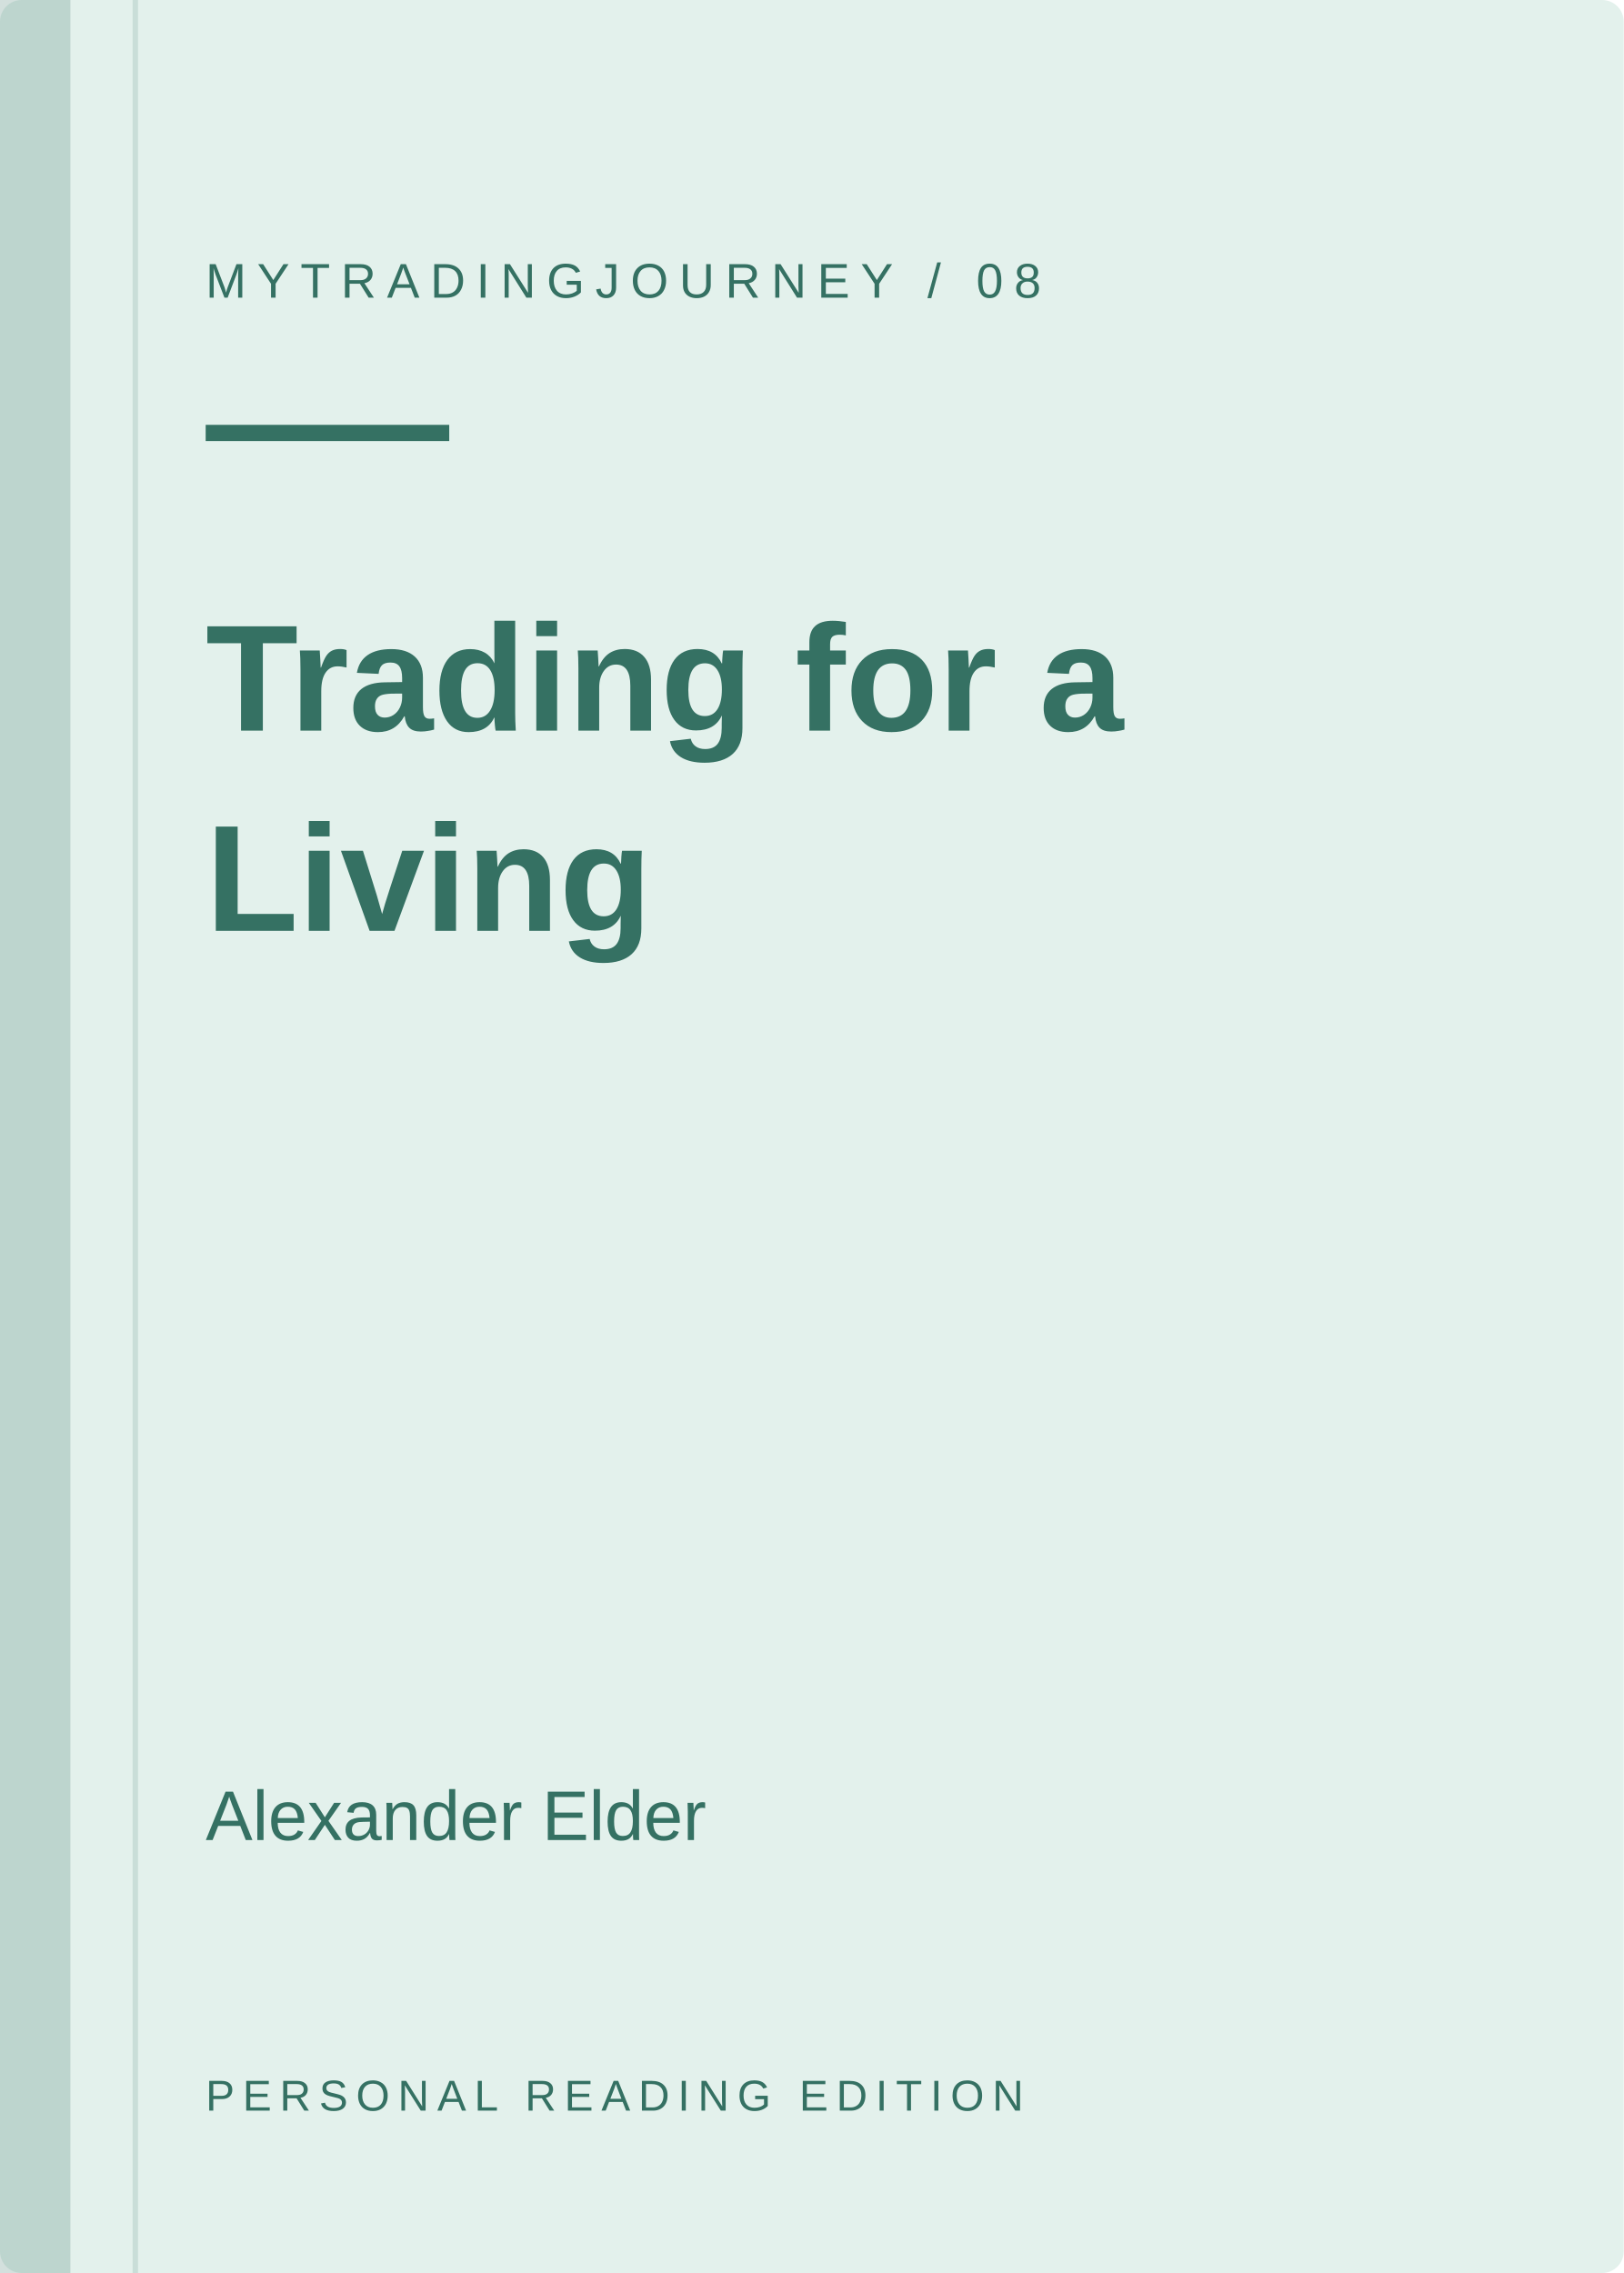
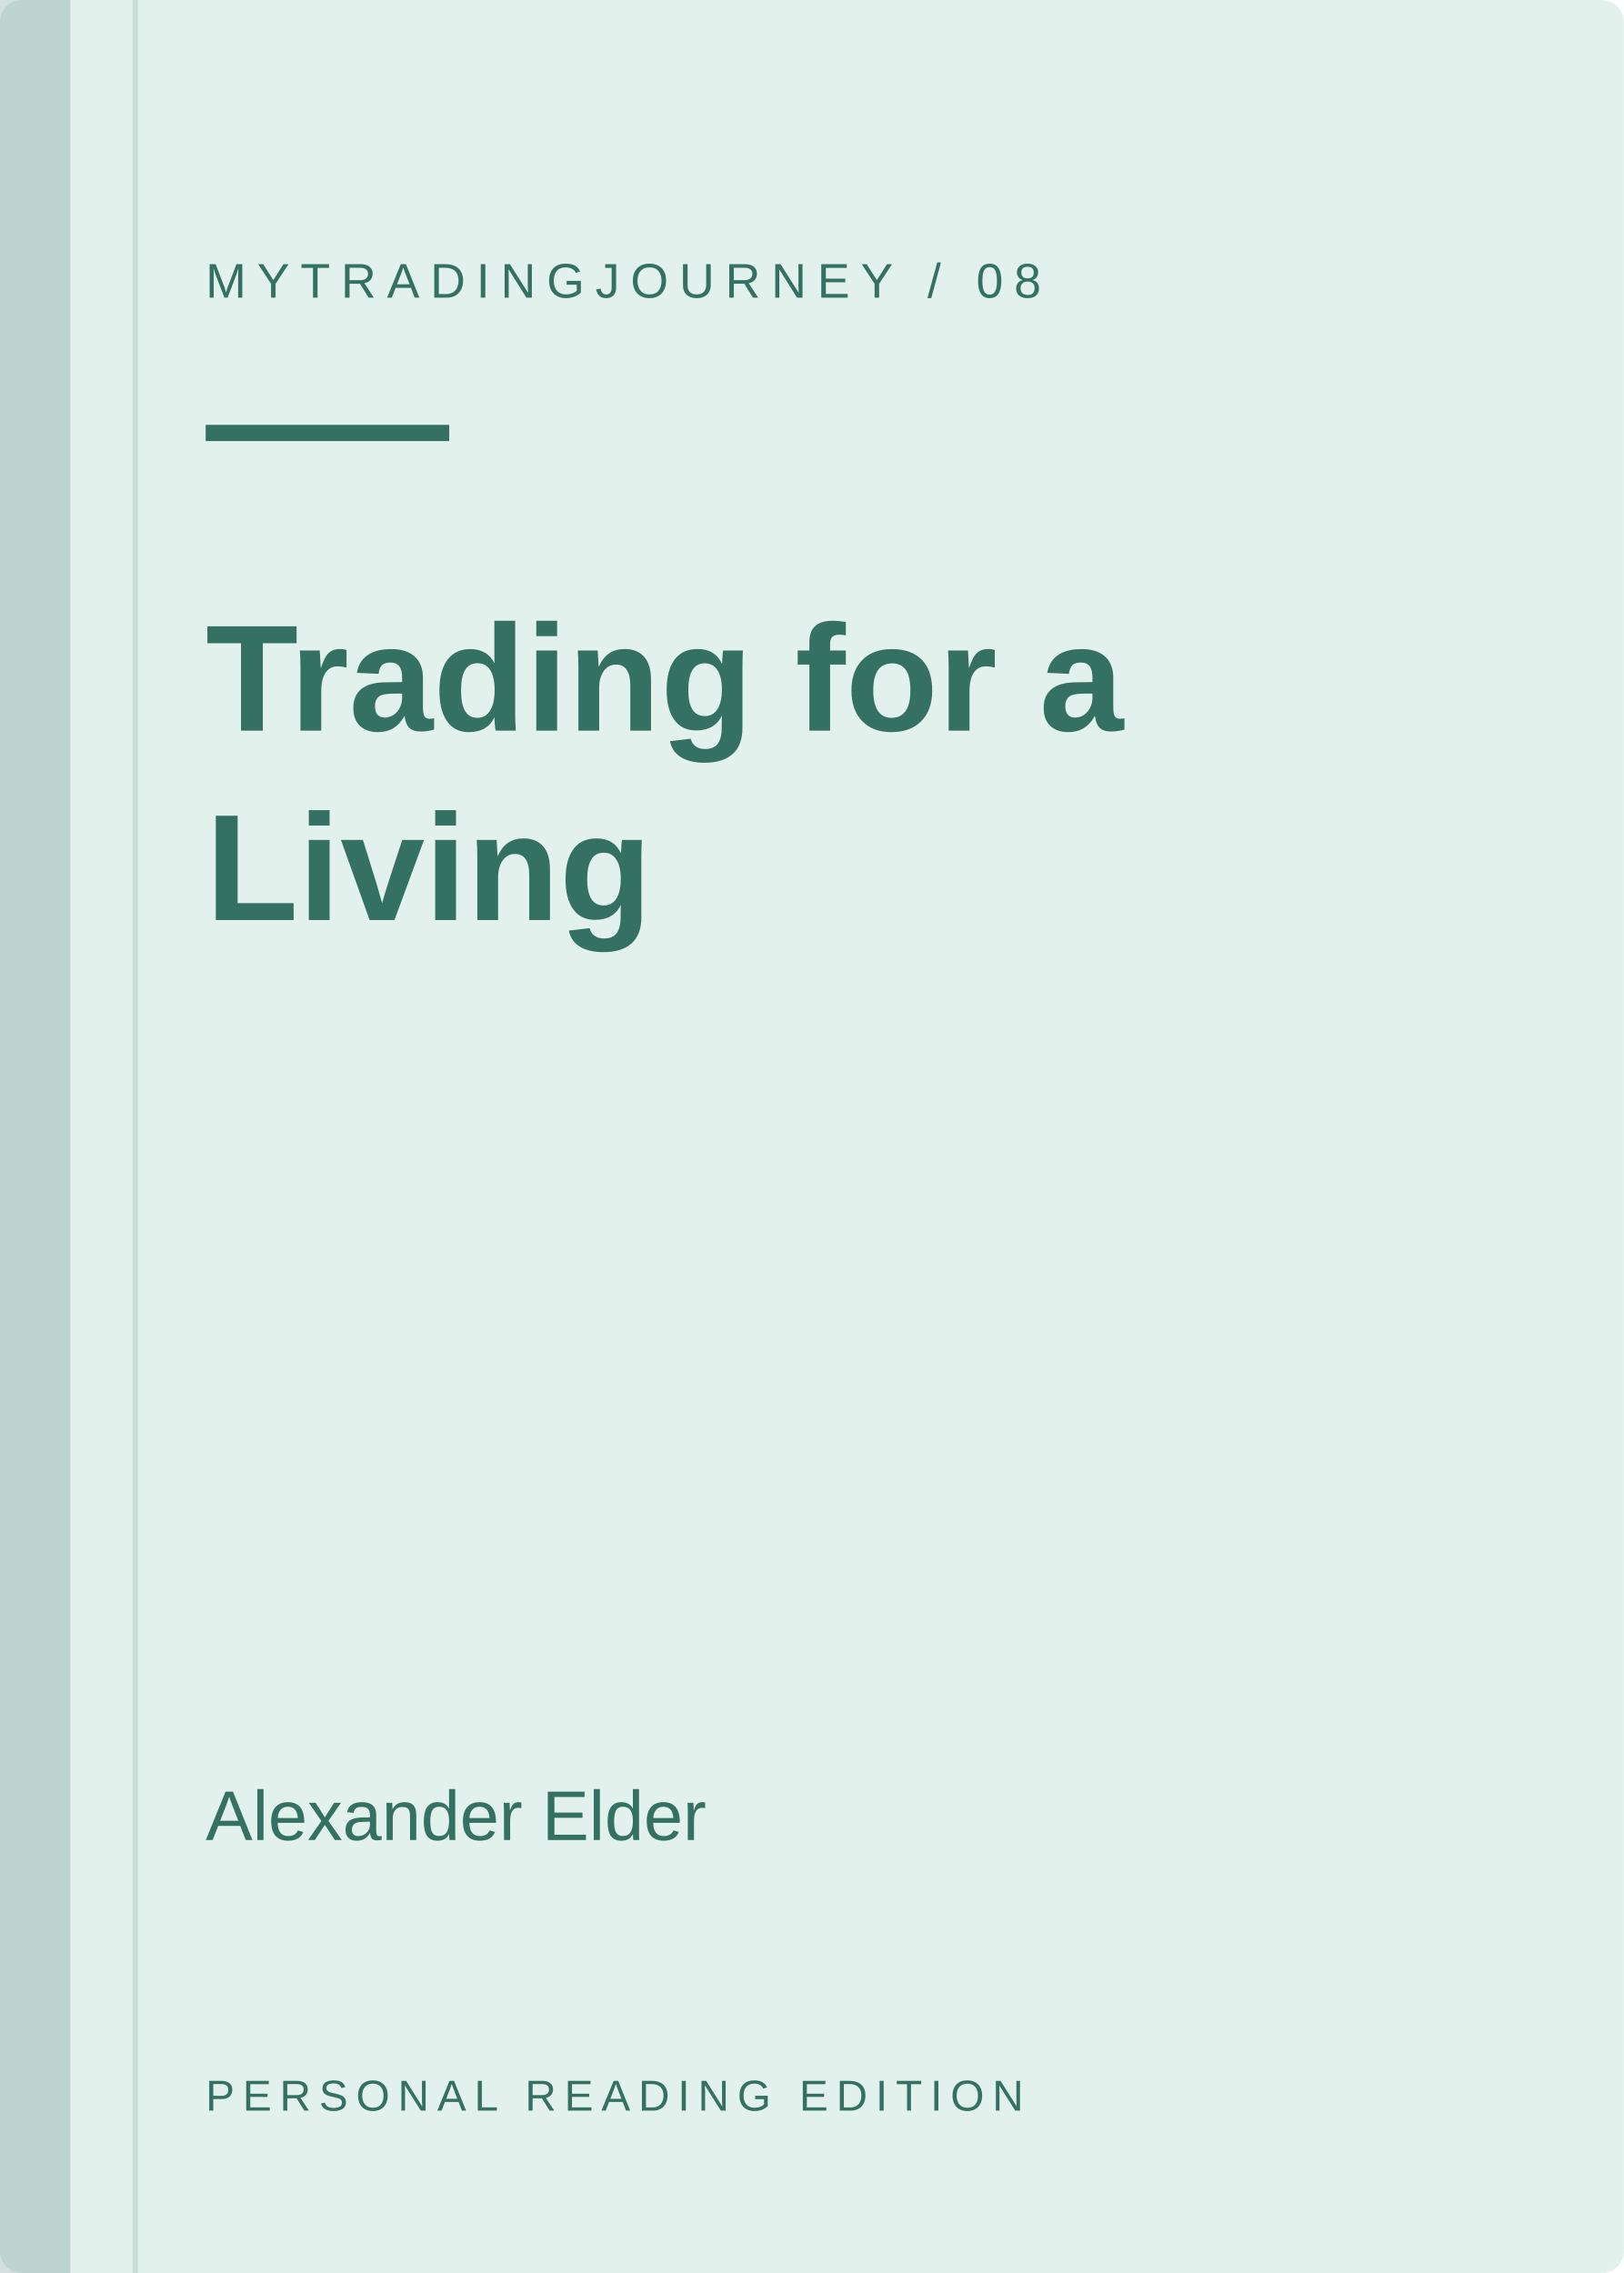
<svg xmlns="http://www.w3.org/2000/svg" width="300" height="420" viewBox="0 0 300 420">
  <rect width="300" height="420" rx="4" fill="#e3f1ec" />
  <rect width="13" height="420" fill="#357163" opacity=".22" />
  <path d="M25 0v420" stroke="#357163" opacity=".15" />
  <text x="38" y="55" font-family="Arial,sans-serif" font-size="9" letter-spacing="2" fill="#357163">MYTRADINGJOURNEY / 08</text>
  <path d="M38 80h45" stroke="#357163" stroke-width="3" />
  <text font-family="Arial,sans-serif" font-weight="700" font-size="28" fill="#357163">
    <tspan x="38" y="135">Trading for a</tspan>
-     <tspan x="38" y="172">Living</tspan>
+     <tspan x="38" y="170">Living</tspan>
  </text>
  <text x="38" y="340" font-family="Arial,sans-serif" font-size="13" fill="#357163">Alexander Elder</text>
  <text x="38" y="390" font-family="Arial,sans-serif" font-size="8" letter-spacing="1.5" fill="#357163">PERSONAL READING EDITION</text>
</svg>
